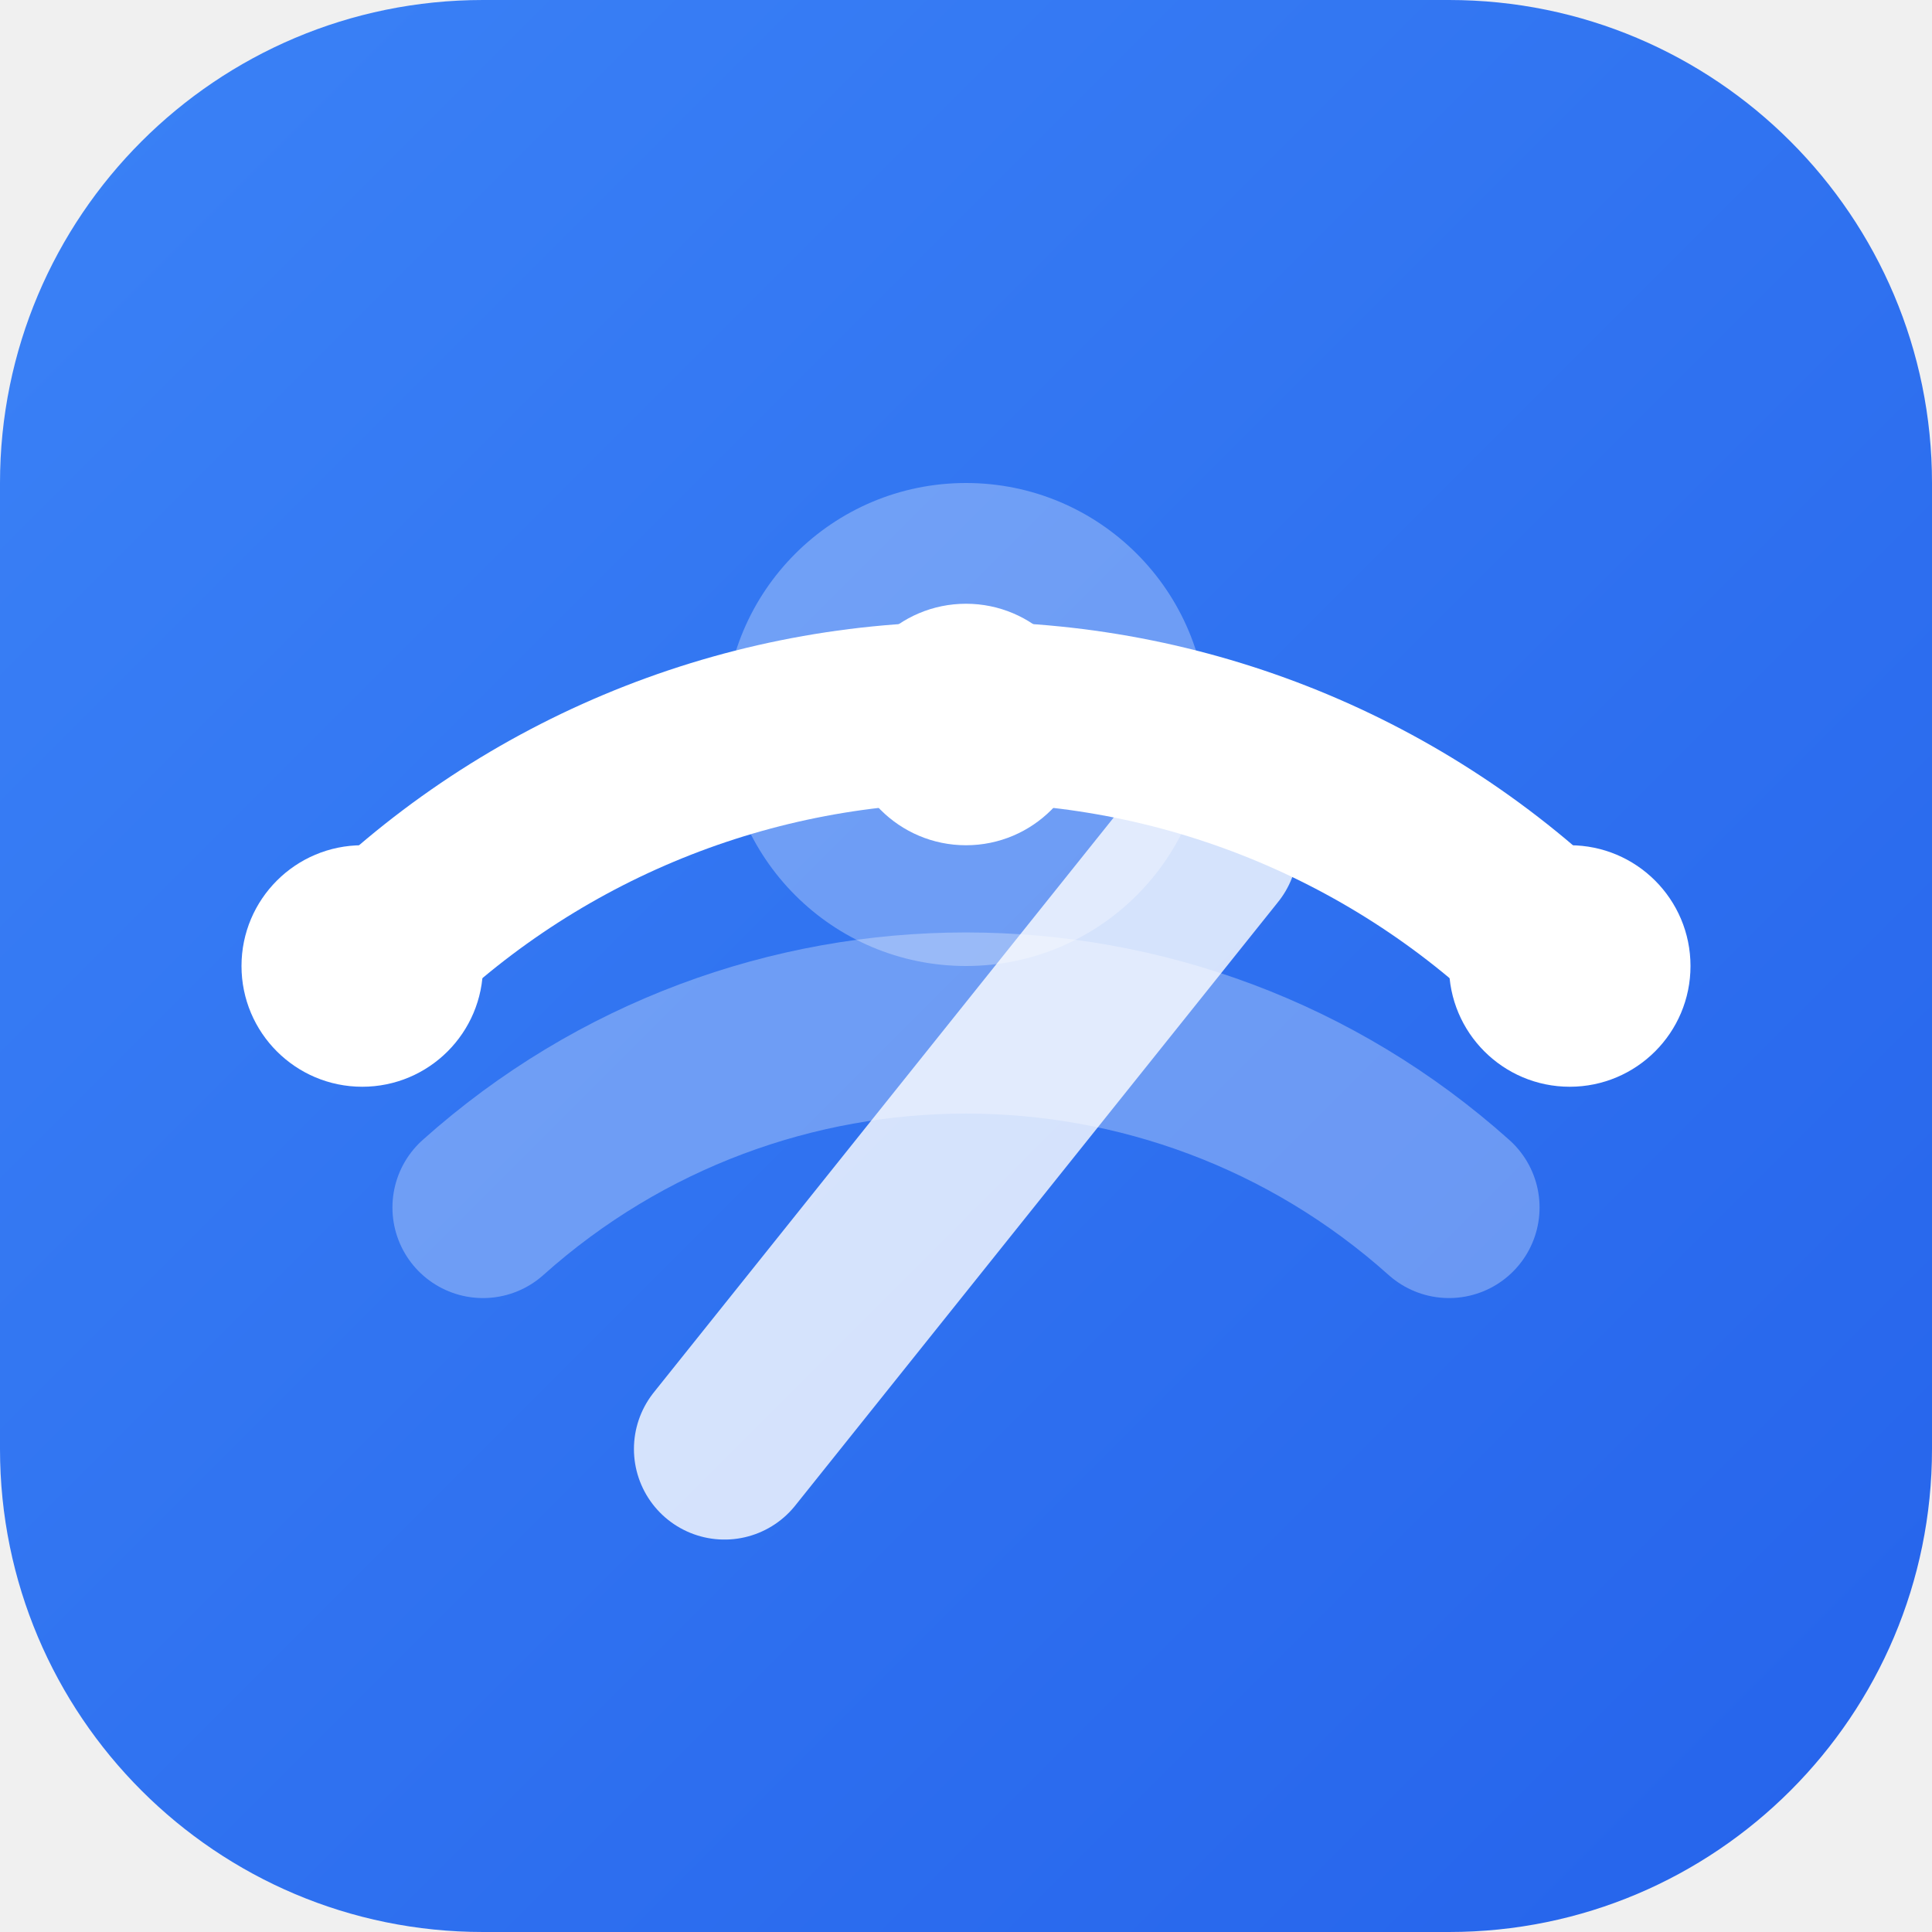
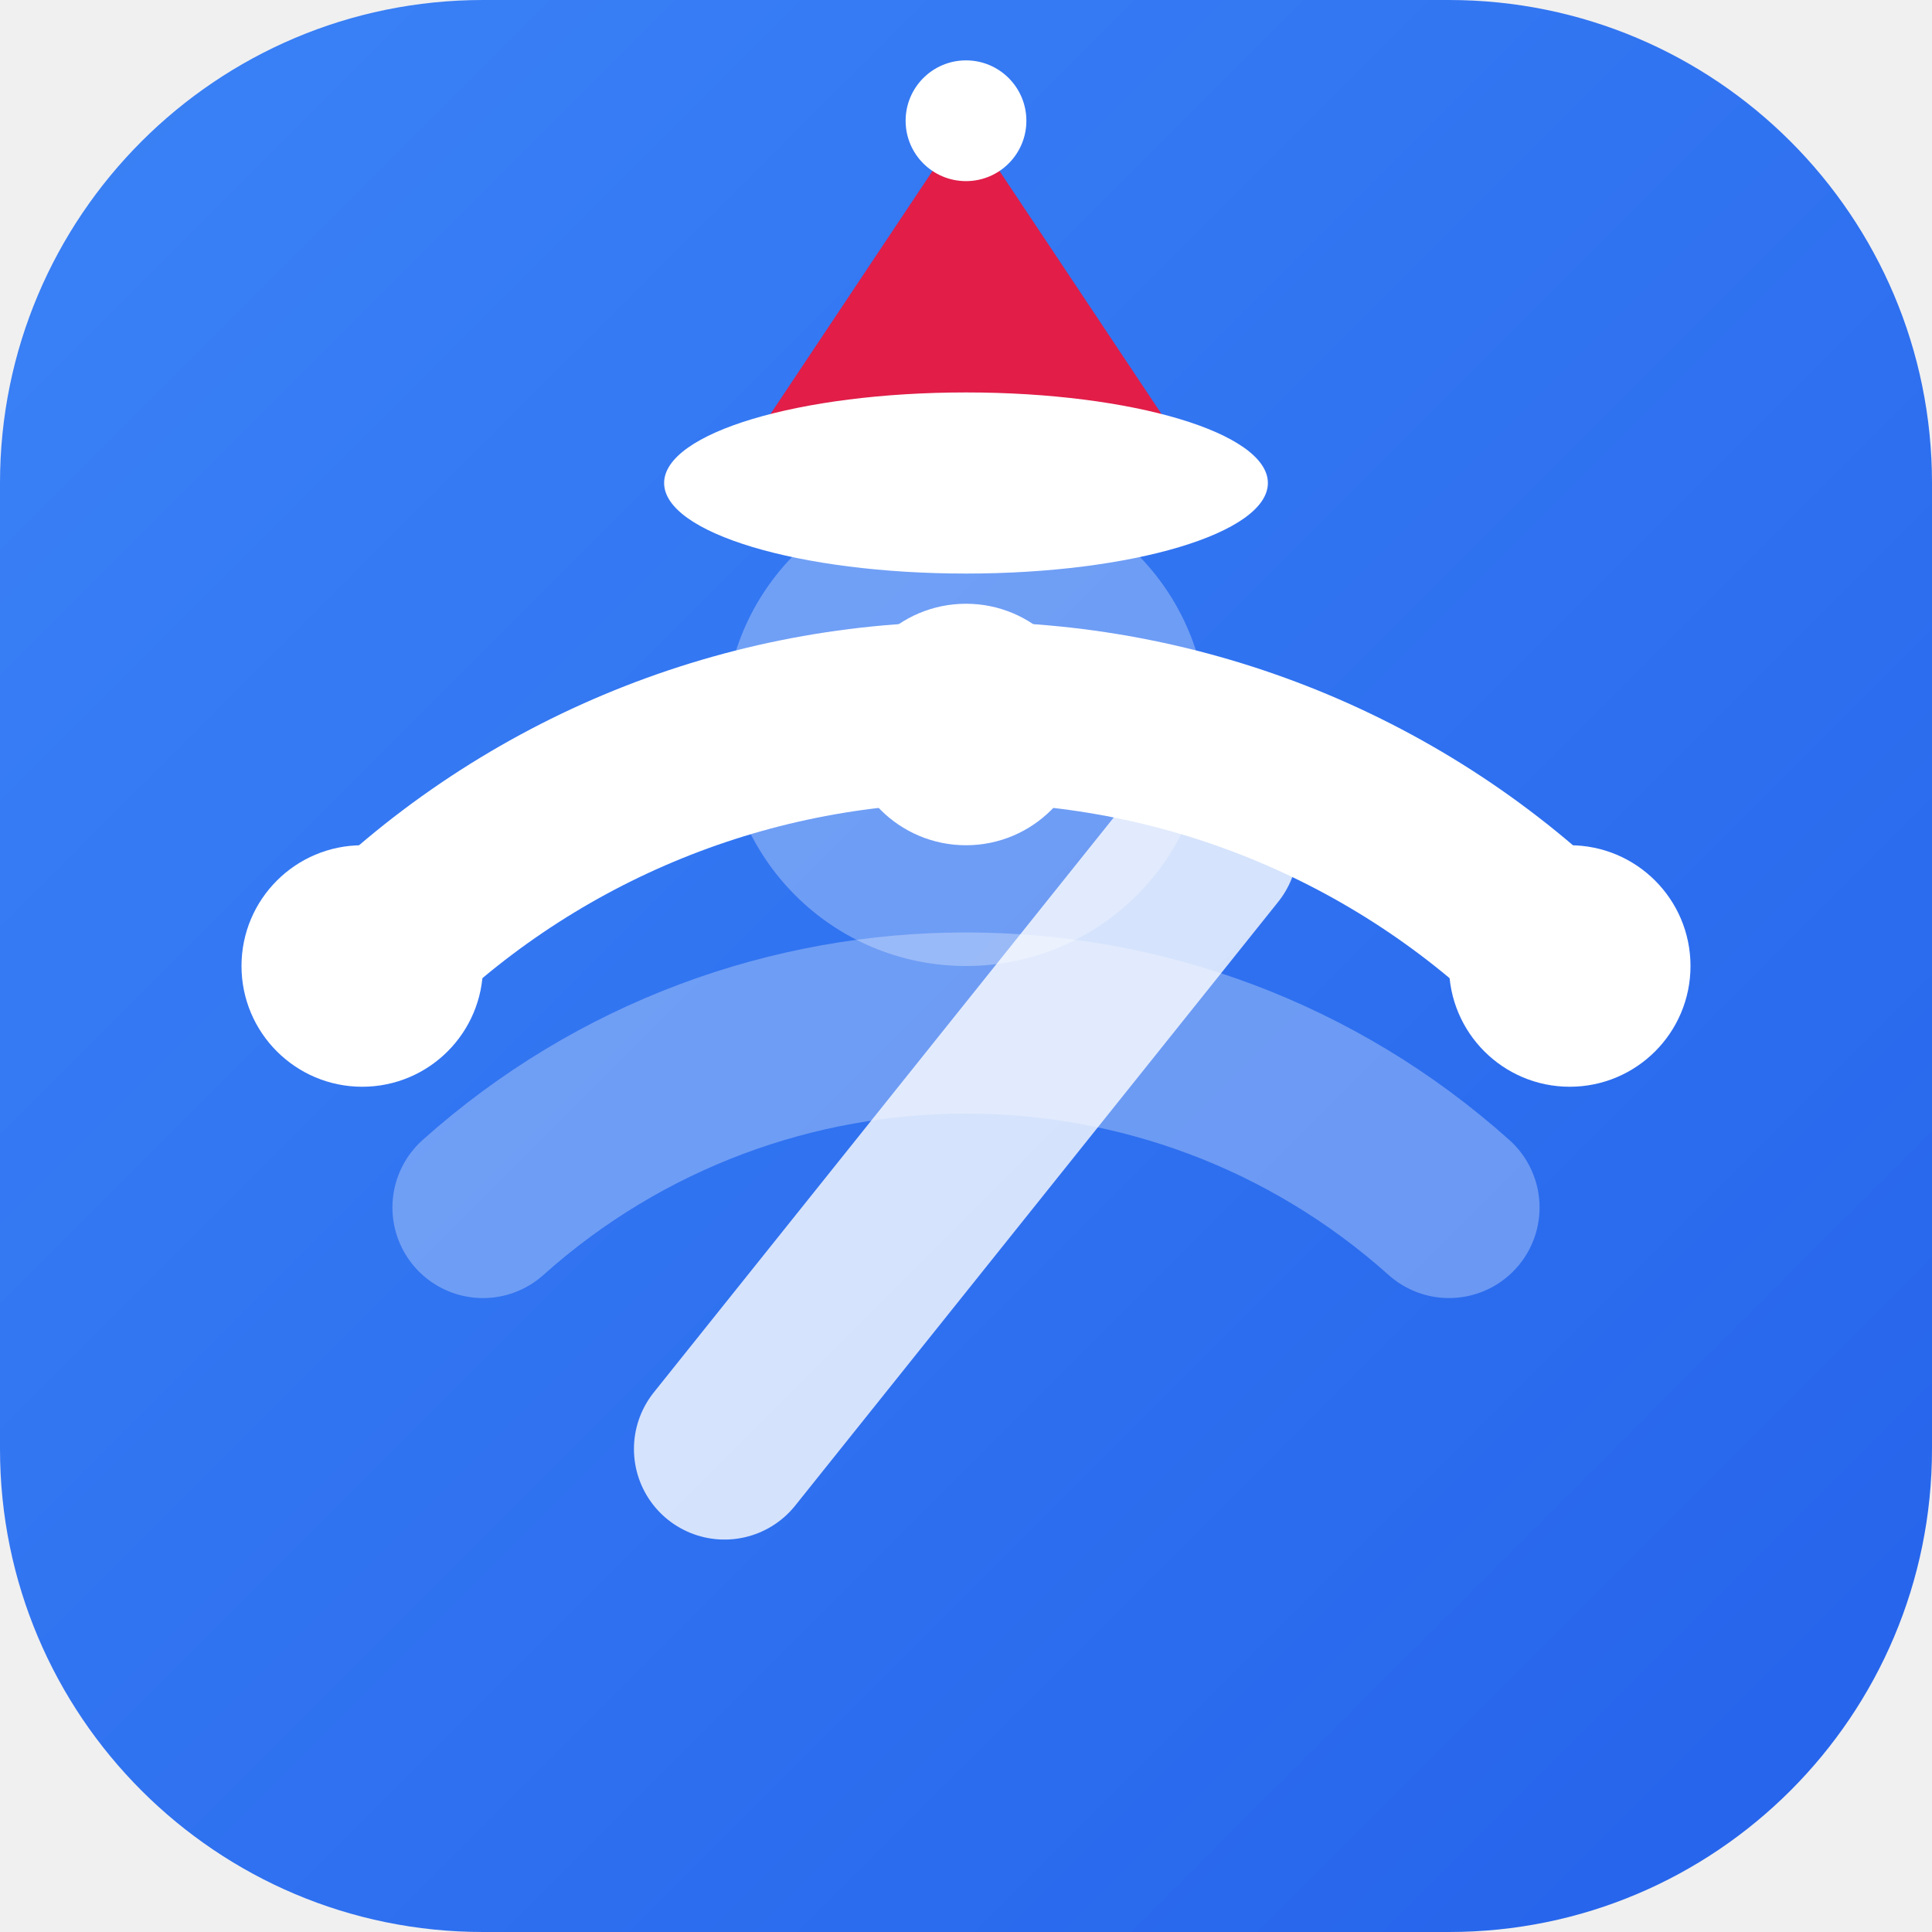
<svg xmlns="http://www.w3.org/2000/svg" viewBox="0 0 32 32">
  <defs>
    <linearGradient id="grad" x1="0%" y1="0%" x2="100%" y2="100%">
      <stop offset="0%" style="stop-color:#3b82f6;stop-opacity:1" />
      <stop offset="100%" style="stop-color:#2563eb;stop-opacity:1" />
    </linearGradient>
    <clipPath id="rounded">
      <rect x="0" y="0" width="32" height="32" rx="8" />
    </clipPath>
  </defs>
  <rect width="32" height="32" fill="url(#grad)" clip-path="url(#rounded)" />
  <path d="M 8 20 A 12 12 0 0 1 24 20" fill="none" stroke="white" stroke-width="3" stroke-linecap="round" opacity="0.3" />
  <path d="M 6 16 A 14 14 0 0 1 26 16" fill="none" stroke="white" stroke-width="3" stroke-linecap="round" />
  <circle cx="16" cy="12" r="2" fill="white" />
  <circle cx="16" cy="12" r="4" fill="white" opacity="0.3" />
  <circle cx="6" cy="16" r="2" fill="white" />
  <circle cx="26" cy="16" r="2" fill="white" />
  <path d="M 12 24 L 20 14" stroke="white" stroke-width="3" stroke-linecap="round" opacity="0.8" />
+   <path d="M 12 8 L 16 2 L 20 8 Z" fill="#e11d48" />
+   <ellipse cx="16" cy="8" rx="5" ry="1.5" fill="white" />
+   <circle cx="16" cy="2" r="1" fill="white" />
</svg>
